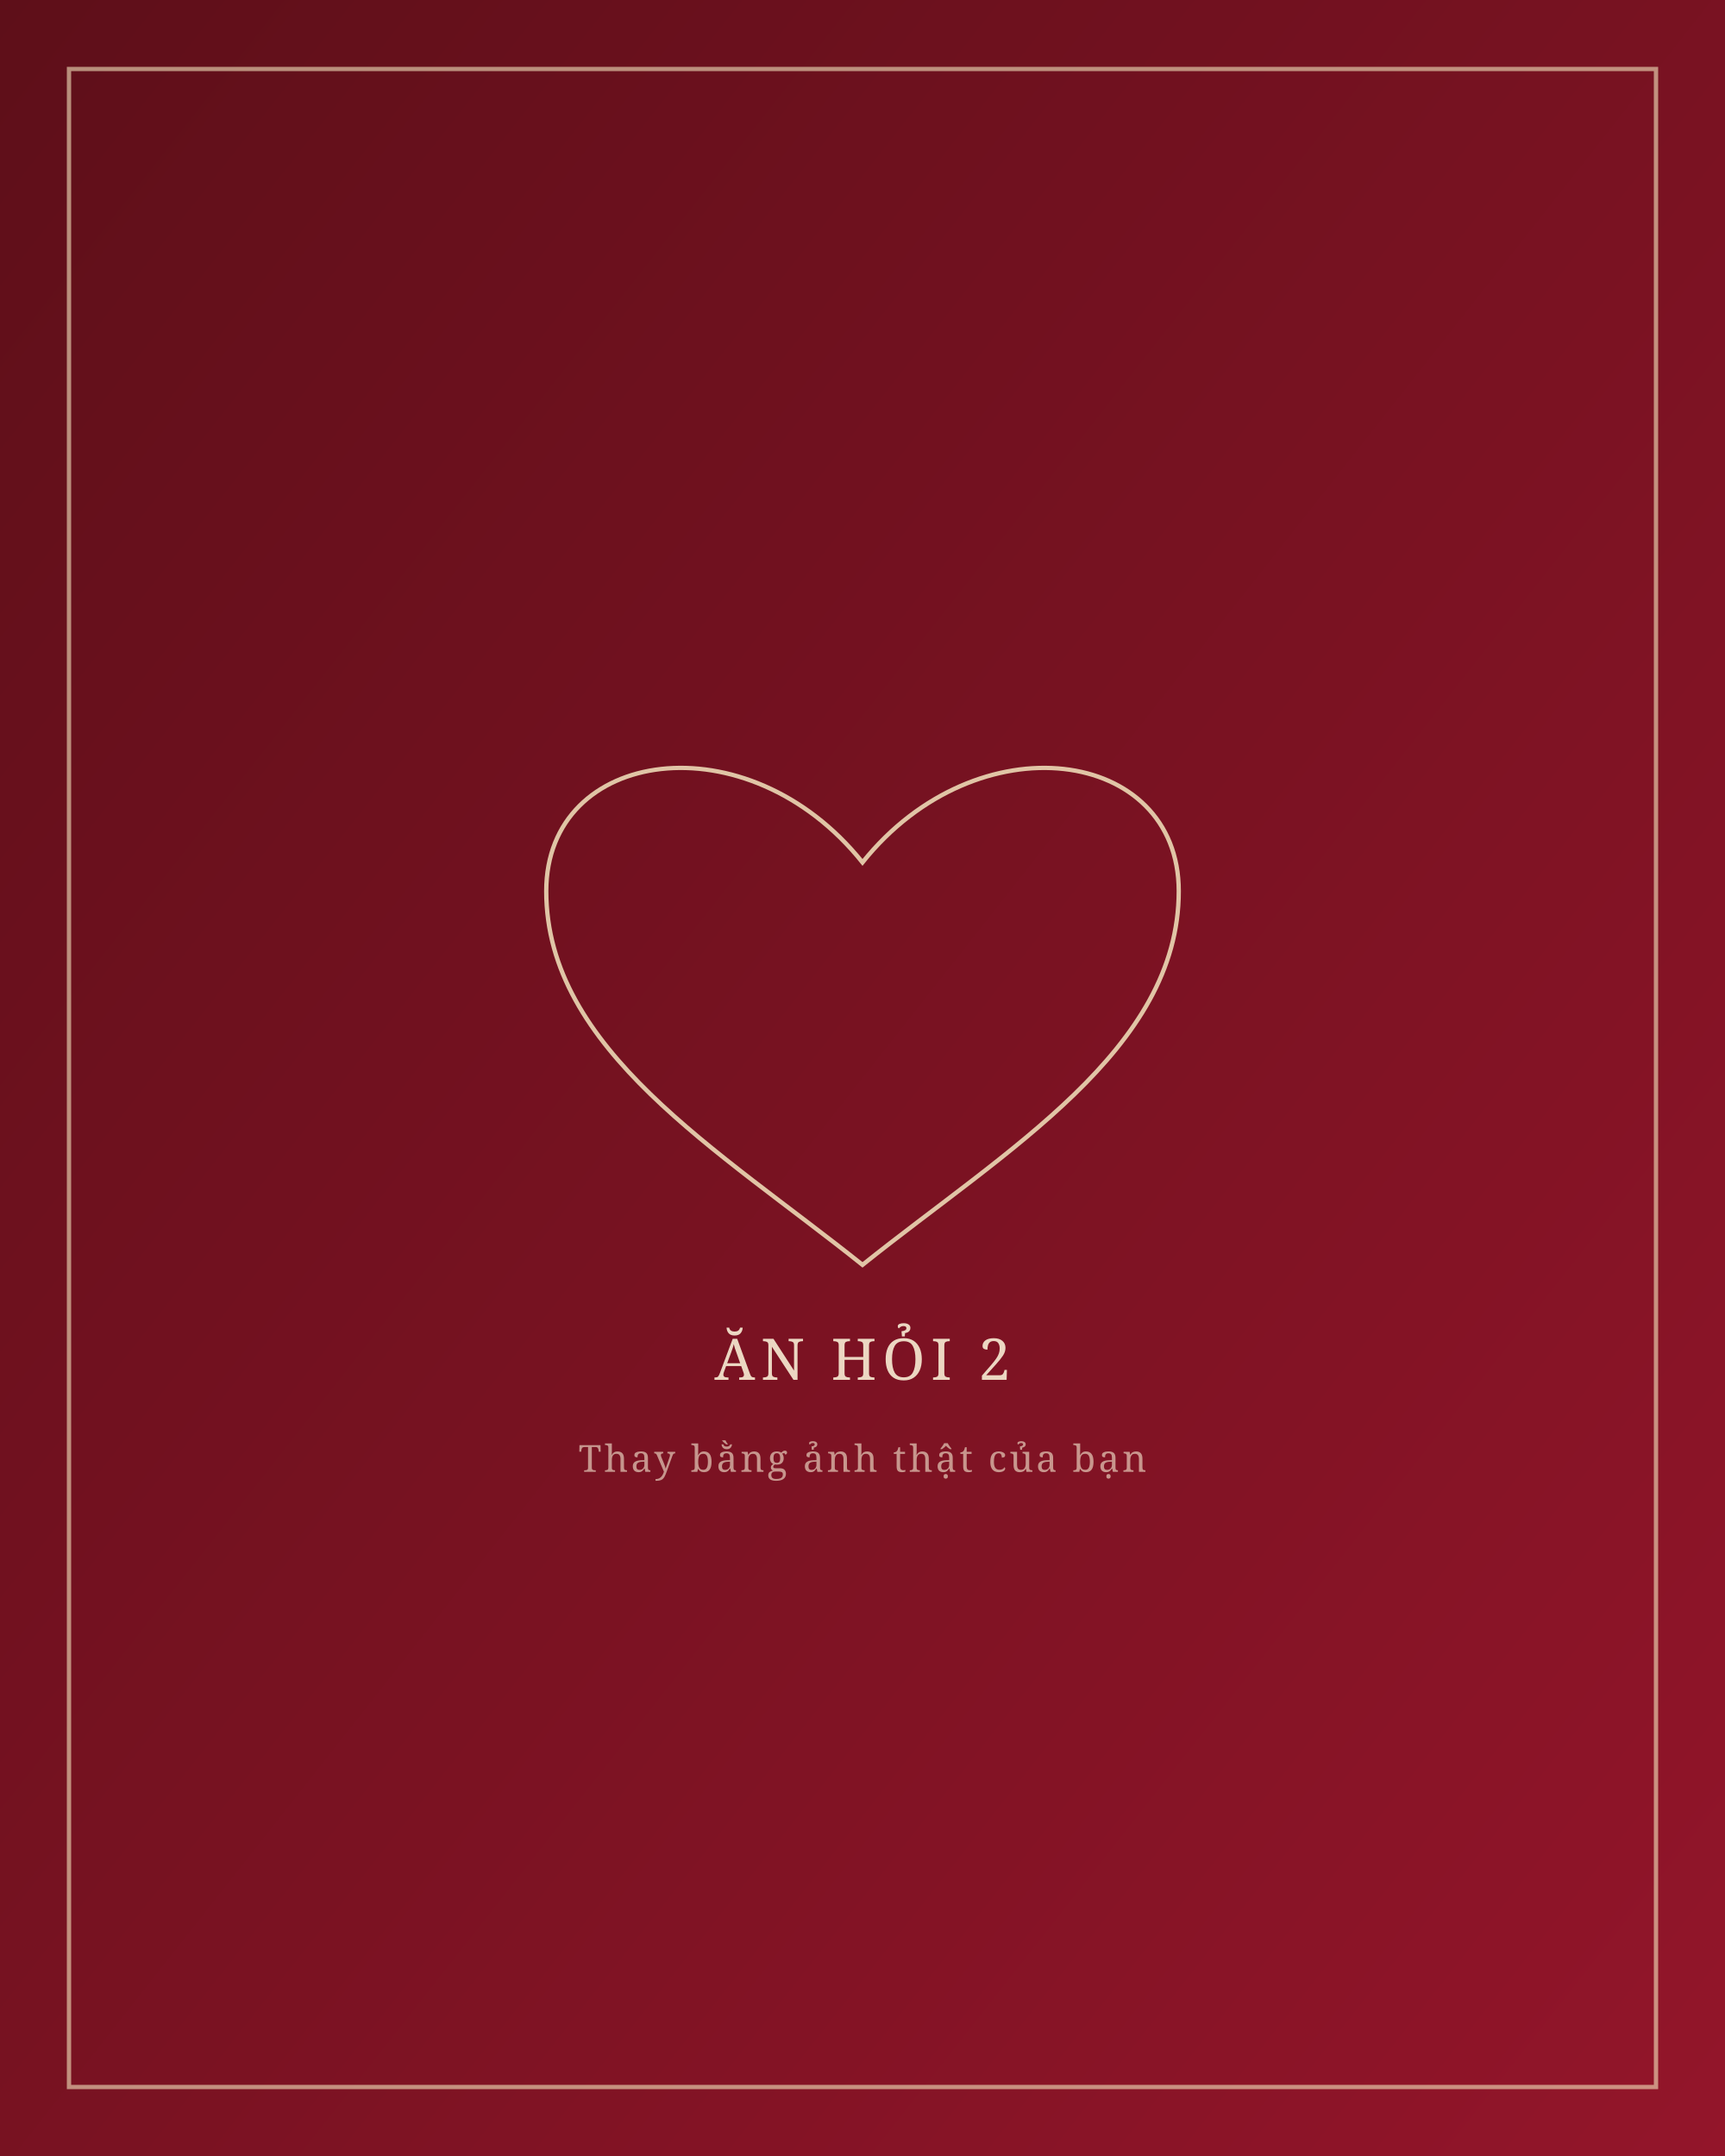
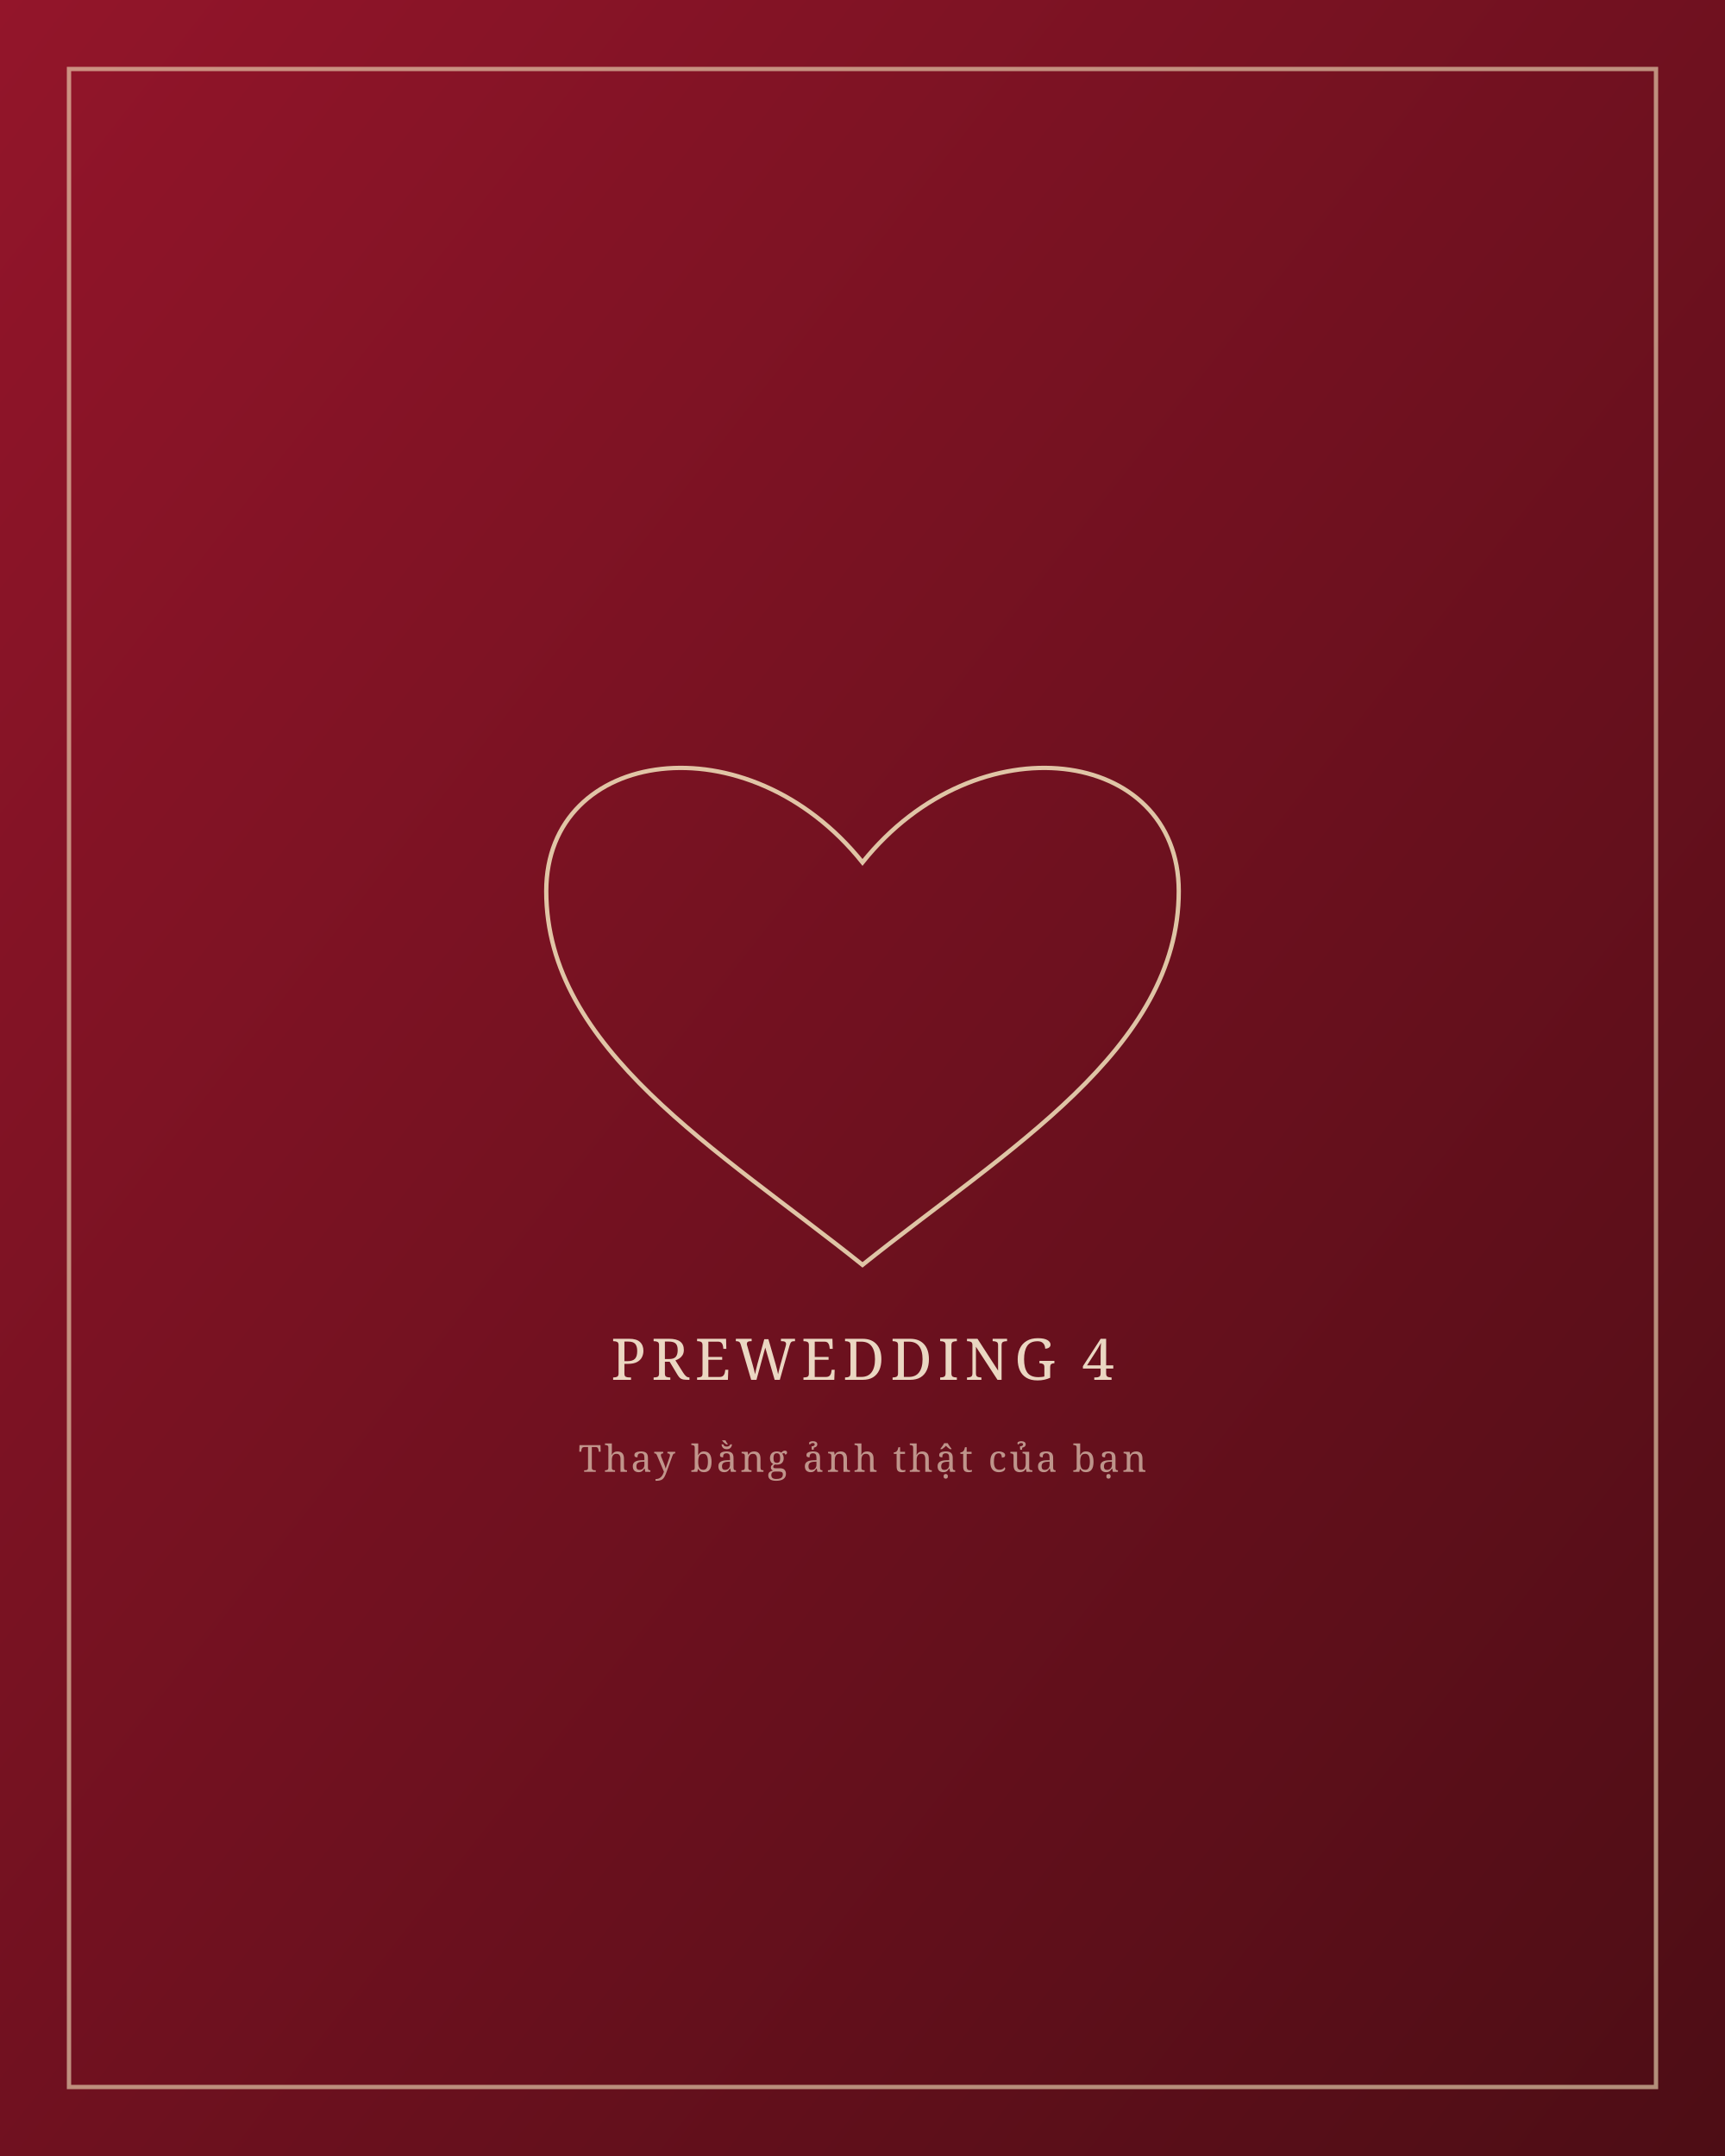
<svg xmlns="http://www.w3.org/2000/svg" viewBox="0 0 600 750">
  <defs>
-     <linearGradient id="g2" x1="0" y1="0" x2="1" y2="1">
-       <stop offset="0%" stop-color="#5e0f19" />
-       <stop offset="100%" stop-color="#93152a" />
+     <linearGradient id="g10" x1="0" y1="0" x2="1" y2="1">
+       <stop offset="0%" stop-color="#93152a" />
+       <stop offset="100%" stop-color="#4d0d15" />
    </linearGradient>
  </defs>
-   <rect width="600" height="750" fill="url(#g2)" />
+   <rect width="600" height="750" fill="url(#g10)" />
  <rect x="24" y="24" width="552" height="702" fill="none" stroke="#f3e4bd" stroke-width="1.5" opacity="0.6" />
  <g fill="none" stroke="#f3e4bd" stroke-width="1.5" opacity="0.85">
    <path d="M300 300c-40-50-110-40-110 10 0 55 60 90 110 130 50-40 110-75 110-130 0-50-70-60-110-10z" />
  </g>
-   <text x="300" y="480" text-anchor="middle" fill="#f8ecd4" font-family="Georgia, serif" font-size="20" letter-spacing="2" opacity="0.9">ĂN HỎI 2</text>
+   <text x="300" y="480" text-anchor="middle" fill="#f8ecd4" font-family="Georgia, serif" font-size="20" letter-spacing="2" opacity="0.9">PREWEDDING 4</text>
  <text x="300" y="512" text-anchor="middle" fill="#f8ecd4" font-family="Georgia, serif" font-size="13" letter-spacing="1" opacity="0.6">Thay bằng ảnh thật của bạn</text>
</svg>
